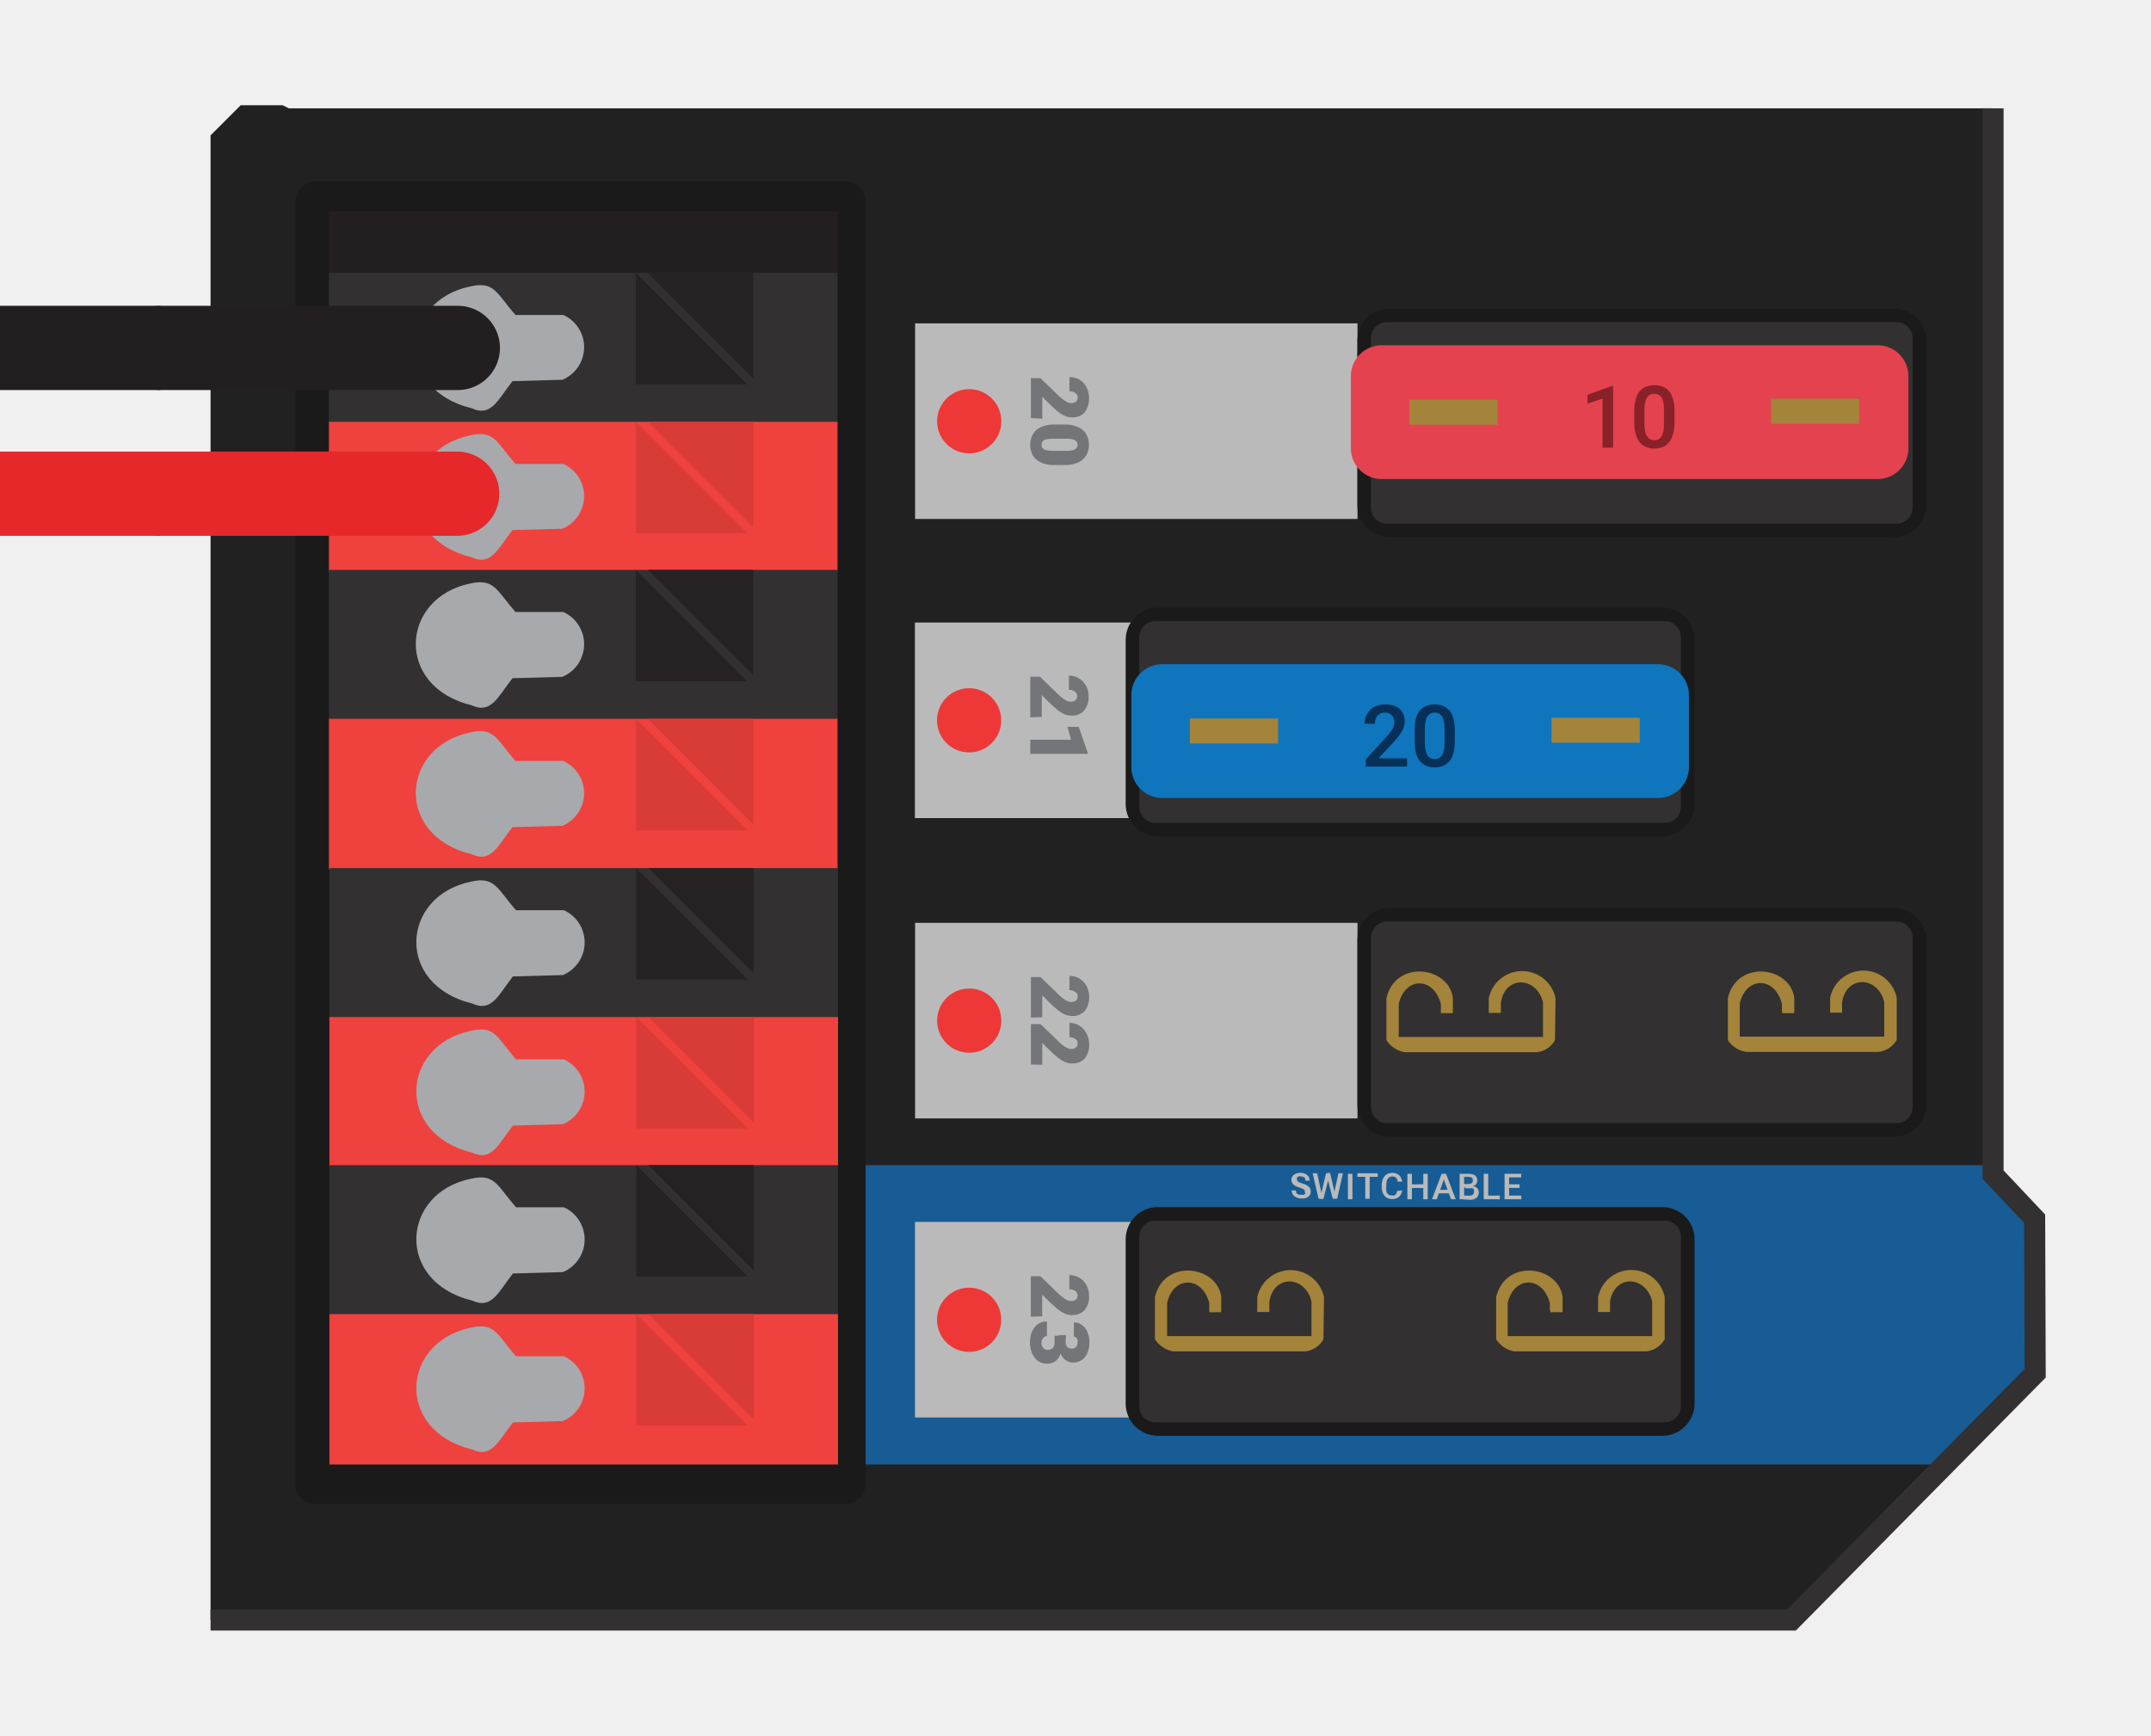
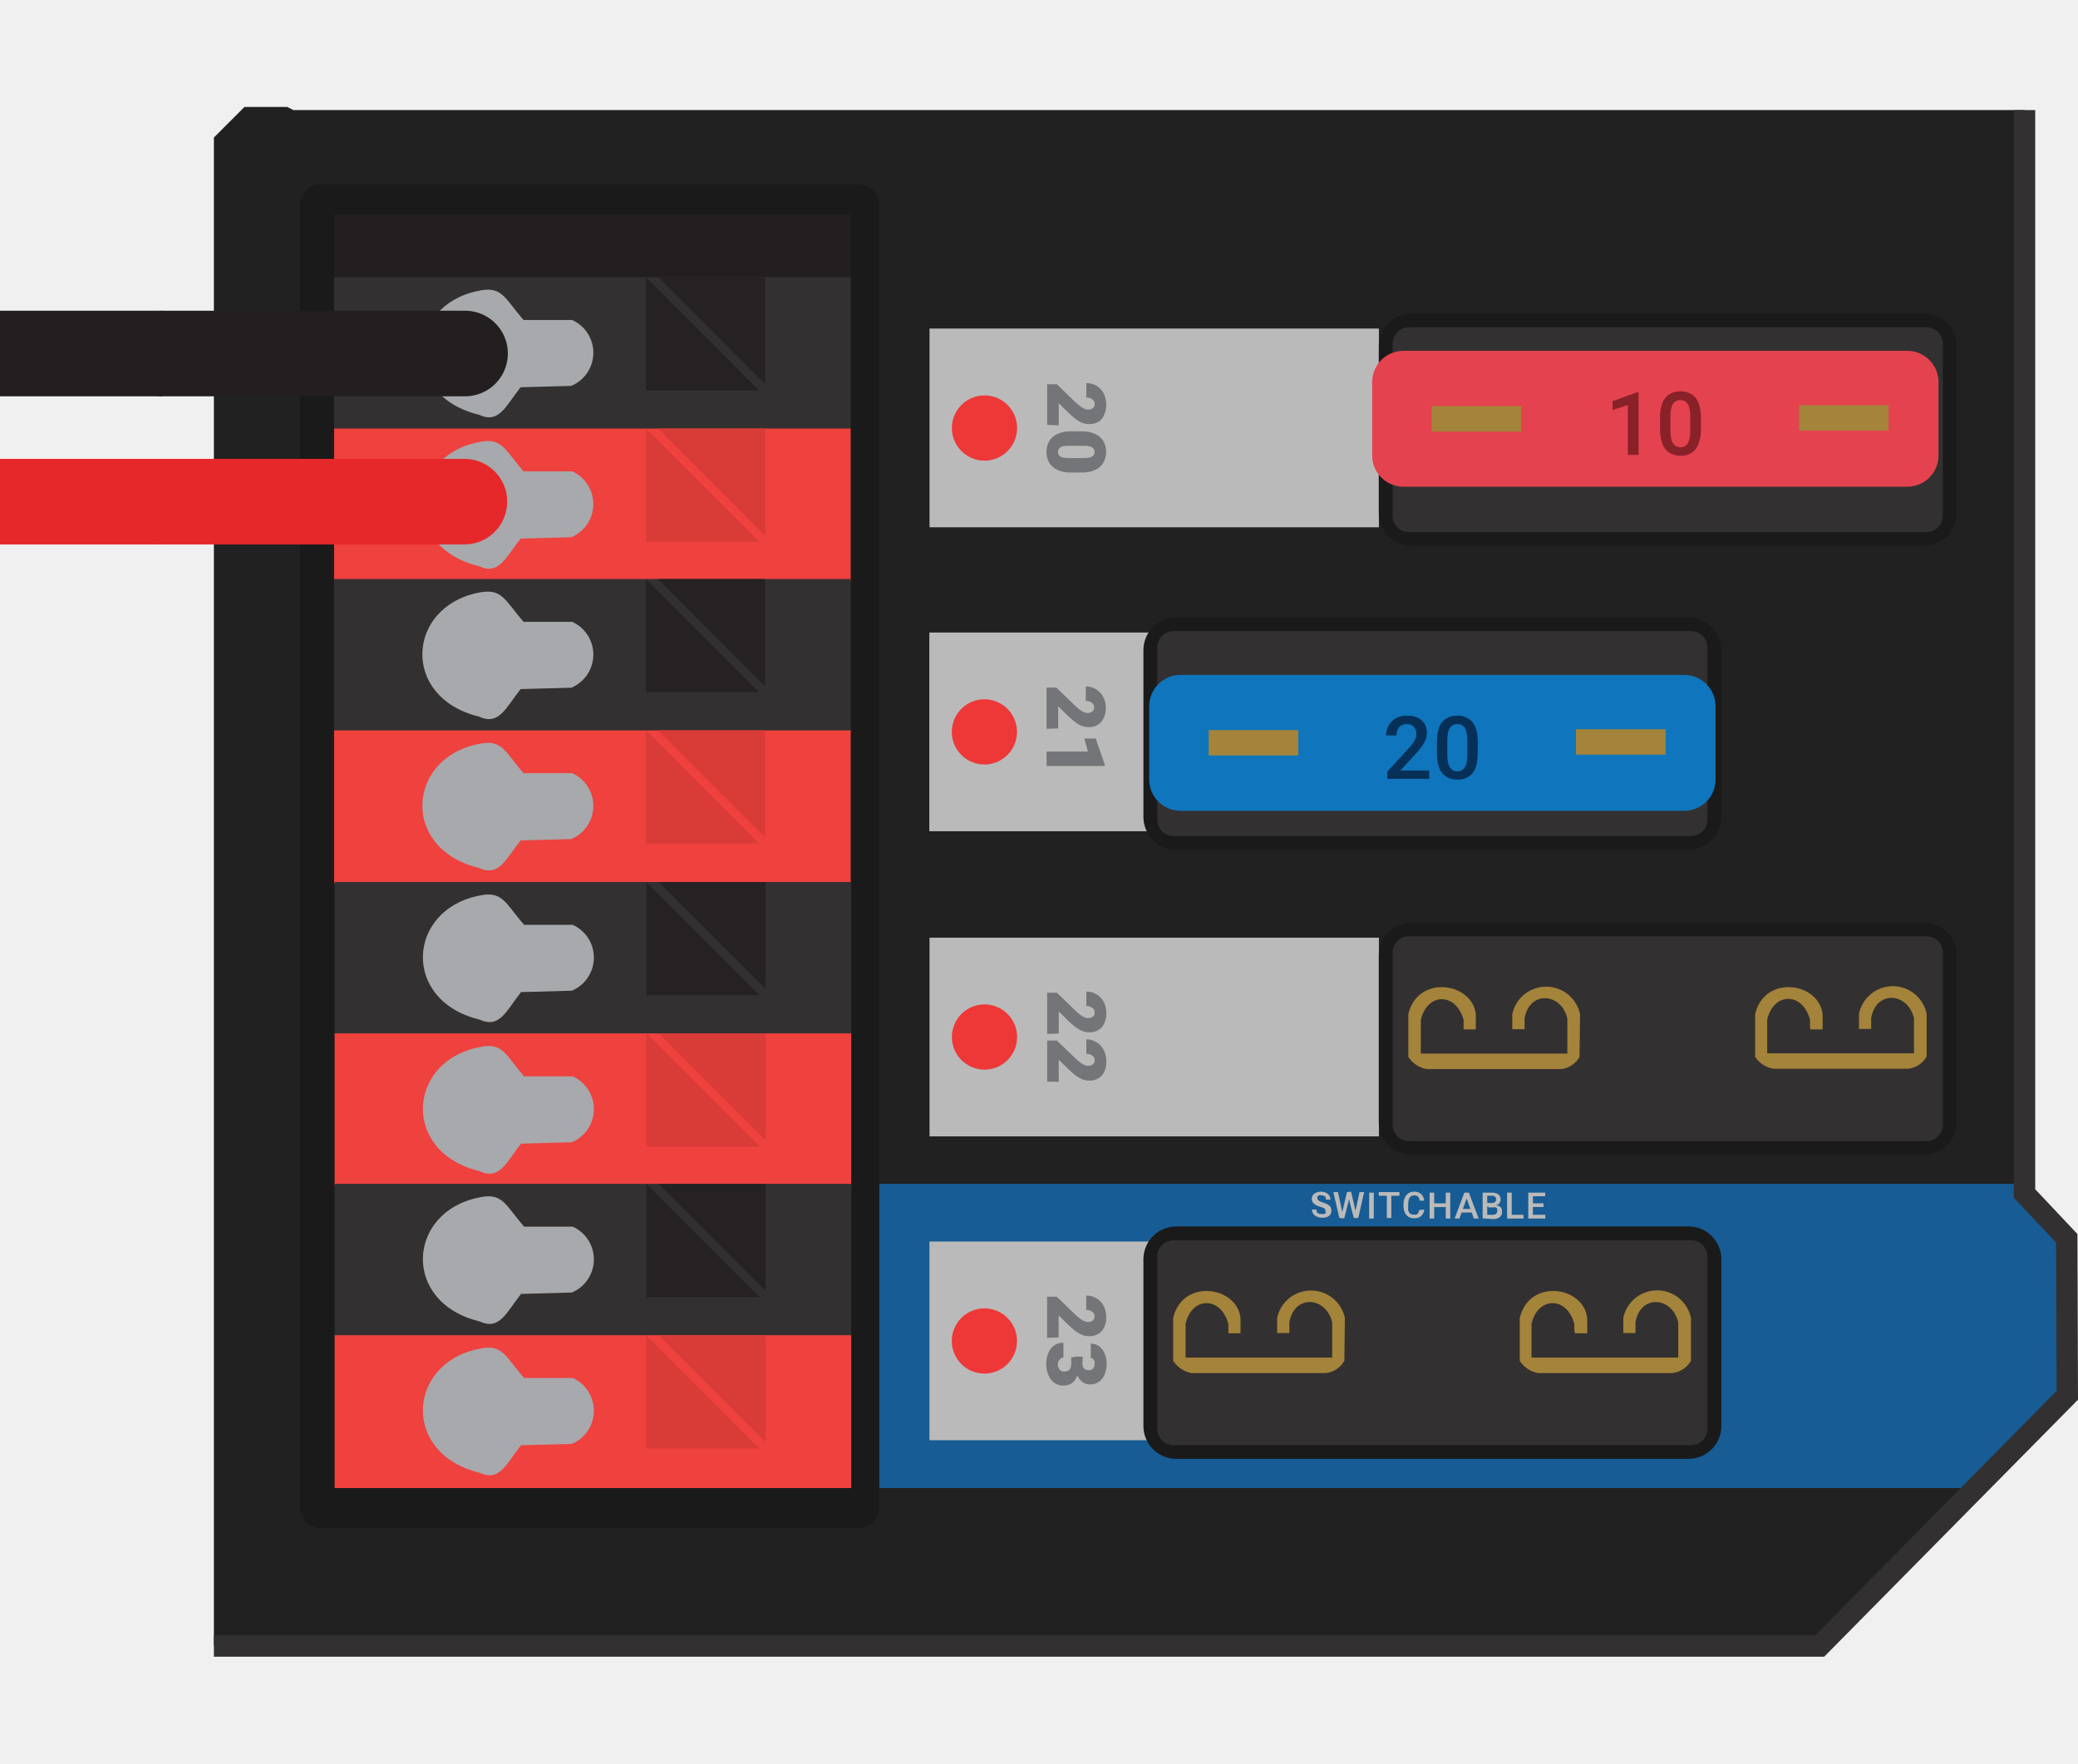
- <svg xmlns="http://www.w3.org/2000/svg" id="Layer_1" data-name="Layer 1" viewBox="0 0 204.311 164.9" version="1.1" width="204.311" height="164.9">
+ <svg xmlns="http://www.w3.org/2000/svg" id="Layer_1" data-name="Layer 1" viewBox="0 0 194.311 164.9" version="1.1" width="194.311" height="164.9">
  <defs id="defs7">
    <style id="style2">.cls-1,.cls-100,.cls-101,.cls-102,.cls-103,.cls-104,.cls-105,.cls-106,.cls-107,.cls-108,.cls-109,.cls-110,.cls-113,.cls-114,.cls-115,.cls-116,.cls-117,.cls-119,.cls-12,.cls-125,.cls-126,.cls-127,.cls-13,.cls-130,.cls-139,.cls-14,.cls-143,.cls-145,.cls-146,.cls-147,.cls-149,.cls-15,.cls-157,.cls-158,.cls-159,.cls-161,.cls-168,.cls-173,.cls-174,.cls-175,.cls-177,.cls-178,.cls-179,.cls-182,.cls-183,.cls-186,.cls-187,.cls-188,.cls-189,.cls-190,.cls-191,.cls-192,.cls-193,.cls-196,.cls-197,.cls-201,.cls-206,.cls-207,.cls-208,.cls-210,.cls-214,.cls-218,.cls-24,.cls-25,.cls-27,.cls-3,.cls-37,.cls-4,.cls-42,.cls-46,.cls-50,.cls-56,.cls-57,.cls-6,.cls-70,.cls-71,.cls-72,.cls-78,.cls-83,.cls-84,.cls-85,.cls-86,.cls-87,.cls-88,.cls-89,.cls-90,.cls-92,.cls-93,.cls-94,.cls-95,.cls-96,.cls-97,.cls-98,.cls-99{fill:none;}.cls-2,.cls-212{fill:#fff;}.cls-174,.cls-183,.cls-186,.cls-189,.cls-197,.cls-3,.cls-57,.cls-86,.cls-87{stroke:#231f20;}.cls-100,.cls-101,.cls-102,.cls-103,.cls-104,.cls-105,.cls-106,.cls-107,.cls-108,.cls-109,.cls-110,.cls-111,.cls-12,.cls-139,.cls-14,.cls-146,.cls-15,.cls-159,.cls-161,.cls-174,.cls-175,.cls-177,.cls-178,.cls-179,.cls-182,.cls-183,.cls-188,.cls-189,.cls-197,.cls-214,.cls-3,.cls-4,.cls-5,.cls-50,.cls-56,.cls-57,.cls-6,.cls-85,.cls-86,.cls-87,.cls-88,.cls-95,.cls-96,.cls-97,.cls-98,.cls-99{stroke-linecap:round;}.cls-100,.cls-101,.cls-102,.cls-103,.cls-104,.cls-105,.cls-106,.cls-107,.cls-108,.cls-109,.cls-110,.cls-12,.cls-139,.cls-14,.cls-146,.cls-15,.cls-157,.cls-158,.cls-159,.cls-161,.cls-174,.cls-175,.cls-177,.cls-178,.cls-179,.cls-182,.cls-183,.cls-186,.cls-187,.cls-188,.cls-189,.cls-190,.cls-197,.cls-214,.cls-3,.cls-4,.cls-5,.cls-50,.cls-56,.cls-57,.cls-6,.cls-83,.cls-84,.cls-85,.cls-86,.cls-87,.cls-88,.cls-95,.cls-96,.cls-97,.cls-98,.cls-99{stroke-linejoin:round;}.cls-111,.cls-3,.cls-4,.cls-5,.cls-96,.cls-97{stroke-width:3px;}.cls-100,.cls-102,.cls-104,.cls-106,.cls-108,.cls-187,.cls-188,.cls-190,.cls-4,.cls-56,.cls-88,.cls-98{stroke:#e6282b;}.cls-5{fill:#d7de27;stroke:#d7de27;}.cls-111,.cls-126,.cls-13,.cls-145,.cls-146,.cls-147,.cls-182,.cls-50,.cls-6,.cls-7,.cls-71{stroke:#414142;}.cls-6{stroke-width:9px;}.cls-142,.cls-19,.cls-43,.cls-47,.cls-7{fill:#bababa;}.cls-111,.cls-113,.cls-114,.cls-115,.cls-116,.cls-117,.cls-119,.cls-125,.cls-126,.cls-127,.cls-128,.cls-129,.cls-13,.cls-130,.cls-131,.cls-136,.cls-137,.cls-141,.cls-142,.cls-143,.cls-144,.cls-145,.cls-147,.cls-148,.cls-149,.cls-16,.cls-168,.cls-173,.cls-191,.cls-192,.cls-193,.cls-196,.cls-201,.cls-206,.cls-207,.cls-208,.cls-210,.cls-218,.cls-22,.cls-24,.cls-25,.cls-27,.cls-37,.cls-39,.cls-40,.cls-41,.cls-42,.cls-43,.cls-44,.cls-45,.cls-46,.cls-47,.cls-49,.cls-7,.cls-70,.cls-71,.cls-72,.cls-78,.cls-89,.cls-90,.cls-92,.cls-93,.cls-94{stroke-miterlimit:10;}.cls-8{fill:#1c1c1c;}.cls-9{fill:#141414;}.cls-10{fill:#0d0d0d;}.cls-11,.cls-40{fill:#231f20;}.cls-12,.cls-137,.cls-139{stroke:#010101;}.cls-12{stroke-width:0.51px;}.cls-13,.cls-50,.cls-71{stroke-width:4px;}.cls-13,.cls-50{opacity:0.9;}.cls-14,.cls-84{stroke:#37b04a;}.cls-106,.cls-107,.cls-125,.cls-136,.cls-14,.cls-148,.cls-15,.cls-197,.cls-83,.cls-84{stroke-width:2px;}.cls-15,.cls-83{stroke:#d5dc28;}.cls-136,.cls-16,.cls-18{fill:#1a1a1a;}.cls-136,.cls-148,.cls-16,.cls-27{stroke:#383739;}.cls-16{stroke-width:1.63px;}.cls-137,.cls-17{fill:#212121;}.cls-20{fill:#0d91ce;}.cls-21,.cls-41{fill:#2c292a;}.cls-129,.cls-22{fill:#e9e8e9;}.cls-129,.cls-130,.cls-22,.cls-24{stroke:#424242;}.cls-22,.cls-24{stroke-width:0.41px;}.cls-23{fill:#a7a9ac;}.cls-25{stroke:#929497;}.cls-25,.cls-27,.cls-49{stroke-width:0.61px;}.cls-26{fill:#999;}.cls-28{fill:#ef413e;}.cls-29,.cls-45{fill:#d93b37;}.cls-30{fill:#323031;}.cls-31{fill:#aeb636;}.cls-32{fill:#d5dc28;}.cls-33{fill:#37b04a;}.cls-34{fill:#2b9446;}.cls-35{fill:#080808;}.cls-128,.cls-36{fill:#e8e8e8;}.cls-127,.cls-128,.cls-37{stroke:#e8e8e8;}.cls-37{stroke-width:0.81px;}.cls-38{fill:#808184;}.cls-132,.cls-39,.cls-67{fill:#6e6f71;}.cls-207,.cls-39,.cls-72{stroke:#fff;}.cls-39,.cls-40,.cls-41,.cls-42,.cls-43,.cls-44,.cls-45,.cls-46,.cls-47{stroke-width:0.08px;}.cls-40,.cls-41,.cls-42,.cls-43{stroke:#6e6f71;}.cls-44{fill:#b42e2c;}.cls-44,.cls-45,.cls-46,.cls-47{stroke:#dd5f70;}.cls-48{fill:#747578;}.cls-141,.cls-49{fill:#60b356;stroke:#cfd0d3;}.cls-51{fill:#383739;}.cls-111,.cls-52{fill:#414142;}.cls-53{fill:#be2c3a;}.cls-54{fill:#846c30;}.cls-55{fill:#a2a63c;}.cls-110,.cls-56,.cls-57{stroke-width:20px;}.cls-58{fill:#323130;}.cls-59{fill:#819355;}.cls-60{fill:#bc2031;}.cls-213,.cls-61{fill:#211e1e;}.cls-62{fill:#5b5a5d;}.cls-63{fill:#f2f2f2;}.cls-64{fill:#079247;}.cls-65{fill:#4e4e50;}.cls-66{fill:#595a5c;}.cls-68{fill:#636467;}.cls-69{fill:#6a5f27;}.cls-173,.cls-70{stroke:#5b5a5d;}.cls-129,.cls-130,.cls-145,.cls-72{stroke-width:0.5px;}.cls-73{fill:#99999a;}.cls-74{fill:#171717;}.cls-75{fill:#c6c7c9;}.cls-76{fill:#f1e902;}.cls-77{fill:#7cc244;}.cls-113,.cls-114,.cls-115,.cls-116,.cls-117,.cls-119,.cls-159,.cls-191,.cls-193,.cls-196,.cls-206,.cls-210,.cls-78,.cls-89,.cls-90,.cls-92,.cls-93,.cls-94{stroke:#211e1e;}.cls-78{stroke-width:2.02px;}.cls-79{fill:#272660;}.cls-80{fill:#a4a7a9;}.cls-81{fill:#7bc044;}.cls-82{fill:#314b6c;}.cls-157,.cls-158,.cls-85{stroke:#babcbe;}.cls-104,.cls-105,.cls-175,.cls-177,.cls-178,.cls-85,.cls-86{stroke-width:5px;}.cls-87,.cls-88,.cls-95{stroke-width:15px;}.cls-89{stroke-width:0.18px;}.cls-90{stroke-width:0.22px;}.cls-91{fill:#a5a5a9;}.cls-92{stroke-width:0.17px;}.cls-93{stroke-width:0.13px;}.cls-94{stroke-width:0.1px;}.cls-101,.cls-103,.cls-105,.cls-107,.cls-109,.cls-110,.cls-95,.cls-96,.cls-99{stroke:#211e1f;}.cls-97{stroke:#b9bbbd;}.cls-183,.cls-186,.cls-187,.cls-98,.cls-99{stroke-width:12px;}.cls-100,.cls-101,.cls-189{stroke-width:8px;}.cls-102,.cls-103,.cls-174{stroke-width:6px;}.cls-108,.cls-109{stroke-width:7px;}.cls-112{fill:#e5e5e5;}.cls-113{stroke-width:0.18px;}.cls-114{stroke-width:0.16px;}.cls-115{stroke-width:0.09px;}.cls-116{stroke-width:0.28px;}.cls-117{stroke-width:0.17px;}.cls-118{fill:#2b2929;}.cls-119{stroke-width:0.21px;}.cls-120,.cls-144{fill:#175c94;}.cls-121{fill:#a4833a;}.cls-122{fill:#ed3837;}.cls-123{fill:#f89b53;}.cls-124{fill:#262223;}.cls-125,.cls-131{stroke:#323031;}.cls-126,.cls-168,.cls-173,.cls-196,.cls-218{stroke-width:0.25px;}.cls-131{fill:#3c3b3c;stroke-width:1.03px;}.cls-132{opacity:0.32;}.cls-133{fill:#d79528;}.cls-134{fill:#835d25;}.cls-135{fill:#ed2a2b;}.cls-138,.cls-148{fill:#121212;}.cls-139{stroke-width:0.8px;}.cls-140{fill:#dbd560;}.cls-141{stroke-width:0.75px;}.cls-142,.cls-143,.cls-144{stroke:#909295;}.cls-147{stroke-width:0.63px;}.cls-149{stroke:#808083;}.cls-150{fill:#191919;}.cls-151{fill:#333;}.cls-152{fill:#f15b2d;}.cls-153{fill:#aea2a0;}.cls-154{fill:#b4ada7;}.cls-155{fill:#948b8a;}.cls-156{fill:#7b8188;}.cls-157{stroke-width:1.83px;}.cls-158{stroke-width:1.81px;}.cls-159{stroke-width:1.33px;}.cls-160{fill:#434342;}.cls-161{stroke:#2d2f6c;stroke-width:21px;}.cls-162{fill:#cfd2d3;}.cls-163{fill:#363435;}.cls-164{fill:#505052;}.cls-165{fill:#955f25;}.cls-166{clip-path:url(#clip-path);}.cls-167{fill:#f59222;}.cls-168{stroke:#ab6b29;}.cls-169{fill:#9a9ba0;}.cls-170{fill:#bc984b;}.cls-171{fill:#857133;}.cls-172{fill:#808083;}.cls-175{stroke:#e8282b;}.cls-176{fill:#909294;}.cls-177{stroke:#754e2a;}.cls-178{stroke:#2c3a8c;}.cls-179,.cls-192{stroke:#434342;}.cls-179{stroke-width:25px;}.cls-180{fill:#e4424f;}.cls-181{fill:#892129;}.cls-182{stroke-width:3.94px;opacity:0.8;}.cls-184{fill:#c64e5f;}.cls-185{fill:#8e464f;}.cls-188,.cls-190{stroke-width:11px;}.cls-191{stroke-width:0.39px;}.cls-192{stroke-width:0.56px;}.cls-193{stroke-width:0.37px;}.cls-194{fill:#271e21;}.cls-195{fill:#616262;}.cls-198{fill:#ddd6d3;}.cls-199{fill:#dfd6c8;}.cls-200{fill:#c1baae;}.cls-201{stroke:#c1baae;stroke-width:0.34px;}.cls-202{fill:#b2a696;}.cls-203{fill:#7b776c;}.cls-204{fill:#e8e2d0;}.cls-205{fill:#404042;}.cls-206{stroke-width:0.27px;}.cls-207,.cls-210{stroke-width:0.38px;}.cls-208{stroke:#7f8081;stroke-width:0.07px;}.cls-209{fill:#018fb9;}.cls-211{fill:#010101;}.cls-211,.cls-212,.cls-213{fill-rule:evenodd;}.cls-214{stroke:#2b2929;stroke-width:10px;}.cls-215{fill:#929497;}.cls-216{fill:#d0d2d3;}.cls-217{fill:#dbdddd;}.cls-218{stroke:#343637;}.cls-219{fill:#b59248;}.cls-220{fill:#927738;}.cls-221{fill:#d2ad2a;}.cls-222{fill:#7e6b2b;}</style>
  </defs>
  <path class="cls-17" d="m 189.31,110.69 3.95,5.09 0.05,14.68 -23.15,23.44 H 20 V 12.86 L 22.86,10 h 4 l 0.57,0.29 h 161.88 z" id="path3757" />
-   <polygon class="cls-120" points="1782.4,915.85 1782.45,930.53 1773.88,939.2 1671.35,939.2 1671.35,910.76 1778.45,910.76 " id="polygon3759" transform="translate(-1589.14,-800.07)" />
+   <polygon class="cls-120" points="1782.45,930.53 1773.88,939.2 1671.35,939.2 1671.35,910.76 1778.45,910.76 1782.4,915.85 " id="polygon3759" transform="translate(-1589.14,-800.07)" />
  <rect class="cls-19" x="86.92" y="30.72" width="42.02" height="18.58" id="rect3761" />
  <rect class="cls-18" x="128.93" y="29.31" width="54.04" height="21.73" rx="3.07" id="rect3763" />
  <rect class="cls-18" x="28.06" y="17.23" width="54.15" height="125.64" rx="1.9" id="rect3765" />
  <rect class="cls-11" x="31.24" y="20.07" width="48.31" height="6" id="rect4359" />
  <rect class="cls-30" x="31.24" y="25.92" width="48.31" height="14.29" id="rect4361" />
  <path class="cls-23" d="m 44.67,27.21 c -6.63,1.36 -7.21,9.8 0.12,11.57 1.88,0.88 2.5,-0.82 3.89,-2.57 l 4.74,-0.13 a 3.36,3.36 0 0 0 0.09,-6.16 h -4.55 c -1.8,-2.06 -2,-3.24 -4.29,-2.71 z" id="path4363" />
-   <polygon class="cls-124" points="1660.11,836.57 1649.54,825.99 1649.54,836.57 " id="polygon4365" transform="translate(-1589.14,-800.07)" />
-   <polygon class="cls-124" points="1660.68,825.99 1660.68,836 1650.68,825.99 " id="polygon4367" transform="translate(-1589.14,-800.07)" />
+   <polygon class="cls-124" points="1649.54,825.99 1649.54,836.57 1660.11,836.57 " id="polygon4365" transform="translate(-1589.14,-800.07)" />
+   <polygon class="cls-124" points="1660.68,836 1650.68,825.99 1660.68,825.99 " id="polygon4367" transform="translate(-1589.14,-800.07)" />
  <rect class="cls-28" x="31.24" y="40.07" width="48.31" height="14.29" id="rect4369" />
  <path class="cls-23" d="m 44.67,41.36 c -6.63,1.36 -7.21,9.8 0.12,11.58 1.88,0.87 2.5,-0.83 3.89,-2.58 l 4.74,-0.13 a 3.36,3.36 0 0 0 0.09,-6.16 h -4.55 c -1.8,-2.06 -2,-3.24 -4.29,-2.71 z" id="path4371" />
-   <polygon class="cls-29" points="1660.11,850.72 1649.54,840.14 1649.54,850.72 " id="polygon4373" transform="translate(-1589.14,-800.07)" />
-   <polygon class="cls-29" points="1660.68,840.14 1660.68,850.15 1650.68,840.14 " id="polygon4375" transform="translate(-1589.14,-800.07)" />
+   <polygon class="cls-29" points="1649.54,840.14 1649.54,850.72 1660.11,850.72 " id="polygon4373" transform="translate(-1589.14,-800.07)" />
+   <polygon class="cls-29" points="1660.68,850.15 1650.68,840.14 1660.68,840.14 " id="polygon4375" transform="translate(-1589.14,-800.07)" />
  <rect class="cls-30" x="31.24" y="54.14" width="48.31" height="14.29" id="rect4377" />
  <path class="cls-23" d="m 44.67,55.43 c -6.63,1.36 -7.21,9.79 0.12,11.57 1.88,0.87 2.5,-0.82 3.89,-2.57 l 4.74,-0.13 a 3.36,3.36 0 0 0 0.09,-6.16 h -4.55 c -1.8,-2.06 -2,-3.21 -4.29,-2.71 z" id="path4379" />
-   <polygon class="cls-124" points="1660.11,864.79 1649.54,854.21 1649.54,864.79 " id="polygon4381" transform="translate(-1589.14,-800.07)" />
-   <polygon class="cls-124" points="1660.68,854.21 1660.68,864.22 1650.68,854.21 " id="polygon4383" transform="translate(-1589.14,-800.07)" />
+   <polygon class="cls-124" points="1649.54,854.21 1649.54,864.79 1660.11,864.79 " id="polygon4381" transform="translate(-1589.14,-800.07)" />
+   <polygon class="cls-124" points="1660.68,864.22 1650.68,854.21 1660.68,854.21 " id="polygon4383" transform="translate(-1589.14,-800.07)" />
  <rect class="cls-28" x="31.24" y="68.29" width="48.31" height="14.29" id="rect4385" />
  <path class="cls-23" d="m 44.67,69.58 c -6.63,1.36 -7.21,9.8 0.12,11.57 1.88,0.87 2.5,-0.82 3.89,-2.57 l 4.74,-0.13 a 3.36,3.36 0 0 0 0.09,-6.16 h -4.55 c -1.8,-2.06 -2,-3.24 -4.29,-2.71 z" id="path4387" />
-   <polygon class="cls-29" points="1660.11,878.94 1649.54,868.36 1649.54,878.94 " id="polygon4389" transform="translate(-1589.14,-800.07)" />
-   <polygon class="cls-29" points="1660.68,868.36 1660.68,878.37 1650.68,868.36 " id="polygon4391" transform="translate(-1589.14,-800.07)" />
+   <polygon class="cls-29" points="1649.54,868.36 1649.54,878.94 1660.11,878.94 " id="polygon4389" transform="translate(-1589.14,-800.07)" />
+   <polygon class="cls-29" points="1660.68,878.37 1650.68,868.36 1660.68,868.36 " id="polygon4391" transform="translate(-1589.14,-800.07)" />
  <rect class="cls-30" x="31.29" y="82.47" width="48.31" height="14.29" id="rect4393" />
  <path class="cls-23" d="m 44.72,83.76 c -6.63,1.36 -7.21,9.79 0.12,11.57 1.88,0.87 2.5,-0.82 3.88,-2.57 l 4.75,-0.13 a 3.36,3.36 0 0 0 0.09,-6.16 h -4.55 c -1.8,-2.06 -2,-3.24 -4.29,-2.71 z" id="path4395" />
-   <polygon class="cls-124" points="1660.16,893.12 1649.58,882.54 1649.58,893.12 " id="polygon4397" transform="translate(-1589.14,-800.07)" />
-   <polygon class="cls-124" points="1660.73,882.54 1660.73,892.54 1650.73,882.54 " id="polygon4399" transform="translate(-1589.14,-800.07)" />
+   <polygon class="cls-124" points="1649.58,882.54 1649.58,893.12 1660.16,893.12 " id="polygon4397" transform="translate(-1589.14,-800.07)" />
+   <polygon class="cls-124" points="1660.73,892.54 1650.73,882.54 1660.73,882.54 " id="polygon4399" transform="translate(-1589.14,-800.07)" />
  <rect class="cls-28" x="31.29" y="96.62" width="48.31" height="14.29" id="rect4401" />
  <path class="cls-23" d="m 44.72,97.93 c -6.63,1.36 -7.21,9.8 0.12,11.57 1.88,0.88 2.5,-0.82 3.88,-2.57 l 4.75,-0.13 a 3.36,3.36 0 0 0 0.09,-6.16 h -4.55 c -1.8,-2.08 -2,-3.26 -4.29,-2.71 z" id="path4403" />
-   <polygon class="cls-29" points="1660.16,907.27 1649.58,896.69 1649.58,907.27 " id="polygon4405" transform="translate(-1589.14,-800.07)" />
-   <polygon class="cls-29" points="1660.73,896.69 1660.73,906.7 1650.73,896.69 " id="polygon4407" transform="translate(-1589.14,-800.07)" />
+   <polygon class="cls-29" points="1649.58,896.69 1649.58,907.27 1660.16,907.27 " id="polygon4405" transform="translate(-1589.14,-800.07)" />
+   <polygon class="cls-29" points="1660.73,906.7 1650.73,896.69 1660.73,896.69 " id="polygon4407" transform="translate(-1589.14,-800.07)" />
  <rect class="cls-30" x="31.29" y="110.69" width="48.31" height="14.29" id="rect4409" />
  <path class="cls-23" d="m 44.72,111.98 c -6.63,1.36 -7.21,9.79 0.12,11.57 1.88,0.87 2.5,-0.82 3.88,-2.57 l 4.75,-0.13 a 3.36,3.36 0 0 0 0.09,-6.16 h -4.55 c -1.8,-2.07 -2,-3.24 -4.29,-2.71 z" id="path4411" />
-   <polygon class="cls-124" points="1660.16,921.34 1649.58,910.76 1649.58,921.34 " id="polygon4413" transform="translate(-1589.14,-800.07)" />
-   <polygon class="cls-124" points="1660.73,910.76 1660.73,920.76 1650.73,910.76 " id="polygon4415" transform="translate(-1589.14,-800.07)" />
+   <polygon class="cls-124" points="1649.58,910.76 1649.58,921.34 1660.16,921.34 " id="polygon4413" transform="translate(-1589.14,-800.07)" />
+   <polygon class="cls-124" points="1660.73,920.76 1650.73,910.76 1660.73,910.76 " id="polygon4415" transform="translate(-1589.14,-800.07)" />
  <rect class="cls-28" x="31.29" y="124.84" width="48.31" height="14.29" id="rect4417" />
  <path class="cls-23" d="m 44.72,126.13 c -6.63,1.36 -7.21,9.79 0.12,11.57 1.88,0.87 2.5,-0.82 3.88,-2.57 L 53.47,135 a 3.36,3.36 0 0 0 0.09,-6.16 h -4.55 c -1.8,-2.06 -2,-3.24 -4.29,-2.71 z" id="path4419" />
-   <polygon class="cls-29" points="1660.16,935.49 1649.58,924.91 1649.58,935.49 " id="polygon4421" transform="translate(-1589.14,-800.07)" />
-   <polygon class="cls-29" points="1660.73,924.91 1660.73,934.91 1650.73,924.91 " id="polygon4423" transform="translate(-1589.14,-800.07)" />
+   <polygon class="cls-29" points="1649.58,924.91 1649.58,935.49 1660.16,935.49 " id="polygon4421" transform="translate(-1589.14,-800.07)" />
+   <polygon class="cls-29" points="1660.73,934.91 1650.73,924.91 1660.73,924.91 " id="polygon4423" transform="translate(-1589.14,-800.07)" />
  <path id="polyline4461" class="cls-125" style="fill:none;stroke:#323031;stroke-width:2px;stroke-miterlimit:10" d="m 20,153.9 h 150.16 l 23.15,-23.44 -0.05,-14.68 -3.95,-4.19 V 10.29" />
  <circle class="cls-122" cx="92.06" cy="40.02" r="3.05" id="circle4465" />
  <path class="cls-48" d="m 97.92,39.72 v -3.79 h 0.91 l 1.81,1.75 a 5.13,5.13 0 0 0 0.44,0.35 1.89,1.89 0 0 0 0.35,0.2 0.83,0.83 0 0 0 0.29,0.06 0.71,0.71 0 0 0 0.48,-0.13 0.51,0.51 0 0 0 0.16,-0.41 0.48,0.48 0 0 0 -0.1,-0.31 0.84,0.84 0 0 0 -0.28,-0.2 1,1 0 0 0 -0.4,-0.07 v -1.35 a 1.91,1.91 0 0 1 0.94,0.24 1.81,1.81 0 0 1 0.67,0.7 2.36,2.36 0 0 1 -0.16,2.42 1.54,1.54 0 0 1 -1.19,0.47 1.7,1.7 0 0 1 -0.74,-0.16 2.89,2.89 0 0 1 -0.69,-0.45 q -0.36,-0.3 -0.78,-0.72 L 99,37.7 v 2.07 z" id="path4467" />
  <path class="cls-48" d="m 100.13,44.18 a 2.83,2.83 0 0 1 -1.27,-0.25 1.73,1.73 0 0 1 -0.76,-0.67 2.13,2.13 0 0 1 0,-2 1.69,1.69 0 0 1 0.76,-0.68 2.83,2.83 0 0 1 1.28,-0.25 h 1 a 2.81,2.81 0 0 1 1.28,0.25 1.62,1.62 0 0 1 0.76,0.67 2,2 0 0 1 0.25,1 1.93,1.93 0 0 1 -0.25,1 1.64,1.64 0 0 1 -0.76,0.68 2.81,2.81 0 0 1 -1.28,0.25 z m 1.2,-1.35 a 2.37,2.37 0 0 0 0.61,-0.07 0.65,0.65 0 0 0 0.32,-0.2 0.54,0.54 0 0 0 0.09,-0.31 0.51,0.51 0 0 0 -0.09,-0.3 0.59,0.59 0 0 0 -0.32,-0.2 2,2 0 0 0 -0.61,-0.07 h -1.37 a 2.1,2.1 0 0 0 -0.63,0.07 0.62,0.62 0 0 0 -0.31,0.2 0.54,0.54 0 0 0 -0.09,0.31 0.49,0.49 0 0 0 0.09,0.3 0.56,0.56 0 0 0 0.31,0.2 2.49,2.49 0 0 0 0.63,0.07 z" id="path4469" />
  <rect class="cls-30" x="130.22" y="30.6" width="51.45" height="19.16" rx="1.53" id="rect4471" />
  <path class="cls-126" d="m 114.93,67.93 h 1.14 V 66.5 c -0.34,-3 -5.44,-3.71 -6.31,0 v 4 a 2.54,2.54 0 0 0 1.72,1.14 h 12.57 a 2.28,2.28 0 0 0 1.72,-1.14 v -4 a 3.24,3.24 0 0 0 -6.34,0 v 1.43 h 1.14 v -1 c 0.45,-2.63 3.43,-2.43 4,0 v 3.29 h -13.72 v -3.19 c 0.57,-2.56 3.29,-2.63 4,0 v 0.57" id="path4473" />
  <path class="cls-126" d="m 125.35,67.93 h 1.15 V 66.5 c -0.35,-3 -5.44,-3.71 -6.31,0 v 4 a 2.54,2.54 0 0 0 1.71,1.14 h 12.58 a 2.3,2.3 0 0 0 1.72,-1.14 v -4 a 3.23,3.23 0 0 0 -6.33,0 v 1.43 h 1.14 v -1 c 0.45,-2.63 3.43,-2.43 4,0 v 3.29 h -13.72 v -3.19 c 0.57,-2.56 3.3,-2.63 4,0 v 0.57" id="path4475" />
  <path class="cls-121" d="M 136.86,39.3 H 138 v -1.43 c -0.34,-3 -5.44,-3.72 -6.31,0 v 4 a 2.55,2.55 0 0 0 1.72,1.15 h 12.57 a 2.31,2.31 0 0 0 1.72,-1.15 v -4 a 3.23,3.23 0 0 0 -6.33,0 v 1.41 h 1.14 v -1 c 0.45,-2.64 3.43,-2.43 4,0 v 3.29 h -13.65 v -3.15 c 0.58,-2.55 3.3,-2.62 4,0 v 0.57" id="path4477" />
  <path class="cls-121" d="m 169.28,39.3 h 1.14 v -1.43 c -0.34,-3 -5.44,-3.72 -6.3,0 v 4 a 2.56,2.56 0 0 0 1.71,1.15 h 12.58 a 2.28,2.28 0 0 0 1.71,-1.15 v -4 a 3.24,3.24 0 0 0 -6.34,0 v 1.41 h 1.15 v -1 c 0.44,-2.64 3.43,-2.43 4,0 v 3.29 h -13.72 v -3.15 c 0.57,-2.55 3.29,-2.62 4,0 v 0.57" id="path4479" />
  <rect class="cls-19" x="86.9" y="59.14" width="42.02" height="18.58" id="rect4481" />
  <rect class="cls-18" x="106.92" y="57.72" width="54.04" height="21.73" rx="3.07" id="rect4483" />
  <circle class="cls-122" cx="92.05" cy="68.43" r="3.05" id="circle4485" />
  <path class="cls-48" d="m 97.86,68.14 v -3.85 h 0.92 l 1.81,1.75 a 3.91,3.91 0 0 0 0.44,0.36 2.71,2.71 0 0 0 0.35,0.2 0.83,0.83 0 0 0 0.28,0.06 0.73,0.73 0 0 0 0.49,-0.14 0.49,0.49 0 0 0 0.16,-0.4 0.47,0.47 0 0 0 -0.11,-0.31 0.67,0.67 0 0 0 -0.28,-0.21 1,1 0 0 0 -0.39,-0.07 v -1.35 a 1.75,1.75 0 0 1 0.93,0.25 1.8,1.8 0 0 1 0.68,0.69 2,2 0 0 1 0.26,1 2,2 0 0 1 -0.43,1.39 1.47,1.47 0 0 1 -1.18,0.47 1.85,1.85 0 0 1 -0.74,-0.15 3.07,3.07 0 0 1 -0.69,-0.46 9.33,9.33 0 0 1 -0.78,-0.71 l -0.63,-0.63 v 2.08 z" id="path4487" />
  <path class="cls-48" d="m 97.86,71.62 v -1.35 h 3.87 l -0.33,-1.22 h 1.06 l 0.85,2.45 v 0.12 z" id="path4489" />
  <rect class="cls-30" x="108.21" y="59.01" width="51.45" height="19.16" rx="1.53" id="rect4491" />
  <path class="cls-121" d="M 114.86,67.71 H 116 v -1.43 c -0.34,-3 -5.44,-3.71 -6.31,0 v 4 a 2.54,2.54 0 0 0 1.72,1.14 h 12.57 a 2.3,2.3 0 0 0 1.72,-1.14 l 0.05,-4 a 3.24,3.24 0 0 0 -6.34,0 v 1.41 h 1.14 v -1 c 0.45,-2.63 3.43,-2.43 4,0 v 3.29 h -13.69 v -3.14 c 0.58,-2.56 3.3,-2.63 4,0 v 0.57" id="path4493" />
  <path class="cls-121" d="m 147.27,67.71 h 1.14 v -1.43 c -0.34,-3 -5.44,-3.71 -6.3,0 v 4 a 2.54,2.54 0 0 0 1.71,1.14 h 12.58 a 2.27,2.27 0 0 0 1.71,-1.14 v -4 a 3.24,3.24 0 0 0 -6.34,0 v 1.41 h 1.15 v -1 c 0.44,-2.63 3.43,-2.43 4,0 v 3.29 H 143.2 v -3.14 c 0.57,-2.56 3.29,-2.63 4,0 v 0.57" id="path4495" />
  <rect class="cls-19" x="86.92" y="87.67" width="42.02" height="18.58" id="rect4497" />
  <rect class="cls-18" x="128.93" y="86.26" width="54.04" height="21.73" rx="3.07" id="rect4499" />
  <circle class="cls-122" cx="92.06" cy="96.96" r="3.05" id="circle4501" />
  <path class="cls-48" d="m 97.92,96.67 v -3.85 h 0.91 l 1.81,1.75 a 3.91,3.91 0 0 0 0.44,0.36 1.66,1.66 0 0 0 0.36,0.2 0.79,0.79 0 0 0 0.28,0.06 0.75,0.75 0 0 0 0.49,-0.14 0.51,0.51 0 0 0 0.15,-0.4 0.48,0.48 0 0 0 -0.1,-0.31 0.63,0.63 0 0 0 -0.28,-0.2 1,1 0 0 0 -0.4,-0.08 v -1.35 a 1.79,1.79 0 0 1 0.94,0.25 2,2 0 0 1 0.68,0.69 2.15,2.15 0 0 1 0.25,1 2.05,2.05 0 0 1 -0.42,1.4 1.53,1.53 0 0 1 -1.19,0.47 1.77,1.77 0 0 1 -0.73,-0.16 3.36,3.36 0 0 1 -0.7,-0.46 9.33,9.33 0 0 1 -0.78,-0.71 L 99,94.56 v 2.08 z" id="path4503" />
  <path class="cls-48" d="m 97.92,101.13 v -3.84 h 0.91 l 1.81,1.74 a 3.91,3.91 0 0 0 0.44,0.36 1.66,1.66 0 0 0 0.36,0.2 0.79,0.79 0 0 0 0.28,0.06 0.7,0.7 0 0 0 0.49,-0.14 0.51,0.51 0 0 0 0.15,-0.4 0.48,0.48 0 0 0 -0.1,-0.31 0.84,0.84 0 0 0 -0.28,-0.2 1,1 0 0 0 -0.4,-0.07 v -1.36 a 1.83,1.83 0 0 1 1.62,1 2.12,2.12 0 0 1 0.25,1 2,2 0 0 1 -0.42,1.39 1.53,1.53 0 0 1 -1.19,0.47 1.63,1.63 0 0 1 -0.73,-0.16 2.94,2.94 0 0 1 -0.7,-0.45 q -0.36,-0.3 -0.78,-0.72 L 99,99.08 v 2.07 z" id="path4505" />
  <rect class="cls-30" x="130.22" y="87.54" width="51.45" height="19.16" rx="1.53" id="rect4507" />
  <path class="cls-126" d="m 114.93,124.83 h 1.14 v -1.43 c -0.34,-3 -5.44,-3.72 -6.3,0 v 4 a 2.54,2.54 0 0 0 1.71,1.14 h 12.58 a 2.27,2.27 0 0 0 1.71,-1.14 v -4 a 3.24,3.24 0 0 0 -6.34,0 v 1.41 h 1.15 v -1 c 0.44,-2.64 3.43,-2.43 4,0 v 3.29 h -13.72 v -3.17 c 0.57,-2.55 3.29,-2.63 4,0 v 0.57" id="path4509" />
  <path class="cls-126" d="m 125.36,124.83 h 1.14 v -1.43 c -0.34,-3 -5.44,-3.72 -6.31,0 v 4 a 2.56,2.56 0 0 0 1.72,1.14 h 12.57 a 2.28,2.28 0 0 0 1.72,-1.14 l 0.05,-4 a 3.24,3.24 0 0 0 -6.34,0 v 1.41 h 1.14 v -1 c 0.45,-2.64 3.43,-2.43 4,0 v 3.29 h -13.69 v -3.17 c 0.57,-2.55 3.29,-2.63 4,0 v 0.57" id="path4511" />
  <path class="cls-121" d="M 136.86,96.25 H 138 v -1.43 c -0.34,-3 -5.44,-3.72 -6.31,0 v 4 a 2.58,2.58 0 0 0 1.72,1.14 h 12.58 a 2.27,2.27 0 0 0 1.71,-1.14 l 0.05,-4 a 3.24,3.24 0 0 0 -6.34,0 v 1.41 h 1.15 v -1 c 0.44,-2.64 3.43,-2.43 4,0 v 3.28 h -13.7 v -3.14 c 0.57,-2.56 3.29,-2.63 4,0 v 0.57" id="path4513" />
  <path class="cls-121" d="m 169.28,96.25 h 1.15 v -1.43 c -0.35,-3 -5.44,-3.72 -6.31,0 v 4 a 2.54,2.54 0 0 0 1.74,1.11 h 12.58 a 2.3,2.3 0 0 0 1.72,-1.14 v -4 a 3.23,3.23 0 0 0 -6.33,0 v 1.41 h 1.14 v -1 c 0.45,-2.64 3.43,-2.43 4,0 v 3.28 h -13.72 v -3.14 c 0.57,-2.56 3.3,-2.63 4,0 v 0.57" id="path4515" />
  <rect class="cls-19" x="86.91" y="116.08" width="42.02" height="18.58" id="rect4517" />
  <rect class="cls-18" x="106.92" y="114.67" width="54.04" height="21.73" rx="3.07" id="rect4519" />
  <circle class="cls-122" cx="92.05" cy="125.38" r="3.05" id="circle4521" />
  <path class="cls-48" d="m 97.91,125.08 v -3.84 h 0.91 l 1.81,1.75 a 5.13,5.13 0 0 0 0.44,0.35 1.32,1.32 0 0 0 0.36,0.2 0.79,0.79 0 0 0 0.28,0.06 0.71,0.71 0 0 0 0.48,-0.13 0.51,0.51 0 0 0 0.16,-0.4 0.46,0.46 0 0 0 -0.1,-0.31 0.74,0.74 0 0 0 -0.28,-0.21 1,1 0 0 0 -0.4,-0.07 v -1.35 a 1.84,1.84 0 0 1 1.62,0.94 2.12,2.12 0 0 1 0.25,1 2,2 0 0 1 -0.42,1.39 1.53,1.53 0 0 1 -1.19,0.47 1.63,1.63 0 0 1 -0.73,-0.16 2.94,2.94 0 0 1 -0.7,-0.45 c -0.24,-0.2 -0.5,-0.44 -0.78,-0.71 l -0.63,-0.63 v 2.07 z" id="path4523" />
  <path class="cls-48" d="m 100.86,126.87 v 0.85 a 2.83,2.83 0 0 1 -0.09,0.74 1.47,1.47 0 0 1 -0.26,0.58 1.15,1.15 0 0 1 -0.44,0.38 1.38,1.38 0 0 1 -0.62,0.13 1.44,1.44 0 0 1 -0.88,-0.27 1.74,1.74 0 0 1 -0.55,-0.74 2.9,2.9 0 0 1 -0.19,-1.06 2.71,2.71 0 0 1 0.09,-0.68 2.26,2.26 0 0 1 0.29,-0.63 1.33,1.33 0 0 1 0.49,-0.45 1.45,1.45 0 0 1 0.74,-0.18 v 1.39 a 0.41,0.41 0 0 0 -0.26,0.09 0.62,0.62 0 0 0 -0.19,0.23 0.64,0.64 0 0 0 -0.07,0.31 0.72,0.72 0 0 0 0.17,0.5 0.54,0.54 0 0 0 0.39,0.18 0.8,0.8 0 0 0 0.41,-0.09 0.45,0.45 0 0 0 0.21,-0.24 0.94,0.94 0 0 0 0.07,-0.39 v -0.62 z m 0.35,0.62 a 0.77,0.77 0 0 0 0.08,0.36 0.45,0.45 0 0 0 0.21,0.2 0.71,0.71 0 0 0 0.34,0.07 0.5,0.5 0 0 0 0.24,-0.06 0.52,0.52 0 0 0 0.2,-0.19 0.69,0.69 0 0 0 0.07,-0.34 0.78,0.78 0 0 0 0,-0.26 0.64,0.64 0 0 0 -0.14,-0.21 0.29,0.29 0 0 0 -0.21,-0.09 v -1.34 a 1.22,1.22 0 0 1 0.8,0.26 1.57,1.57 0 0 1 0.5,0.68 2.32,2.32 0 0 1 0.18,0.92 2.74,2.74 0 0 1 -0.18,1 1.51,1.51 0 0 1 -0.53,0.7 1.41,1.41 0 0 1 -0.86,0.25 1.13,1.13 0 0 1 -0.54,-0.13 1.37,1.37 0 0 1 -0.43,-0.37 1.75,1.75 0 0 1 -0.29,-0.56 2.17,2.17 0 0 1 -0.1,-0.69 v -0.85 h 0.7 z" id="path4525" />
  <rect class="cls-30" x="108.21" y="115.96" width="51.45" height="19.16" rx="1.53" id="rect4527" />
  <path class="cls-121" d="M 114.86,124.66 H 116 v -1.43 c -0.34,-3 -5.44,-3.72 -6.3,0 v 4 a 2.6,2.6 0 0 0 1.72,1.15 H 124 a 2.28,2.28 0 0 0 1.71,-1.15 l 0.05,-4 a 3.24,3.24 0 0 0 -6.34,0 v 1.41 h 1.15 v -1 c 0.44,-2.64 3.43,-2.43 4,0 v 3.29 h -13.71 v -3.15 c 0.57,-2.55 3.29,-2.62 4,0 v 0.57" id="path4529" />
  <path class="cls-121" d="m 147.27,124.66 h 1.15 v -1.43 c -0.35,-3 -5.44,-3.72 -6.31,0 v 4 a 2.56,2.56 0 0 0 1.71,1.15 h 12.58 a 2.31,2.31 0 0 0 1.72,-1.15 v -4 a 3.23,3.23 0 0 0 -6.33,0 v 1.41 h 1.14 v -1 c 0.45,-2.64 3.43,-2.43 4,0 v 3.29 h -13.72 v -3.15 c 0.57,-2.55 3.3,-2.62 4,0 v 0.57" id="path4531" />
  <path class="cls-19" d="m 123.93,113.25 a 0.27,0.27 0 0 0 0,-0.16 0.28,0.28 0 0 0 -0.15,-0.13 2.28,2.28 0 0 0 -0.32,-0.13 l -0.32,-0.11 a 1.53,1.53 0 0 1 -0.25,-0.16 0.79,0.79 0 0 1 -0.17,-0.2 0.6,0.6 0 0 1 -0.06,-0.27 0.61,0.61 0 0 1 0.11,-0.35 0.64,0.64 0 0 1 0.3,-0.23 1.06,1.06 0 0 1 0.45,-0.09 1.09,1.09 0 0 1 0.47,0.1 0.82,0.82 0 0 1 0.31,0.27 0.66,0.66 0 0 1 0.1,0.37 h -0.43 a 0.35,0.35 0 0 0 0,-0.2 0.29,0.29 0 0 0 -0.15,-0.14 0.46,0.46 0 0 0 -0.25,-0.06 0.54,0.54 0 0 0 -0.24,0 0.28,0.28 0 0 0 -0.14,0.12 0.22,0.22 0 0 0 0,0.16 0.25,0.25 0 0 0 0.06,0.16 0.5,0.5 0 0 0 0.17,0.12 2,2 0 0 0 0.28,0.11 1.91,1.91 0 0 1 0.45,0.18 0.73,0.73 0 0 1 0.27,0.25 0.74,0.74 0 0 1 0.08,0.34 0.58,0.58 0 0 1 -0.1,0.35 0.64,0.64 0 0 1 -0.3,0.23 1.11,1.11 0 0 1 -0.46,0.08 1.06,1.06 0 0 1 -0.35,-0.05 1,1 0 0 1 -0.3,-0.14 0.71,0.71 0 0 1 -0.31,-0.58 h 0.43 a 0.59,0.59 0 0 0 0,0.2 0.37,0.37 0 0 0 0.12,0.13 0.4,0.4 0 0 0 0.16,0.08 h 0.21 a 0.57,0.57 0 0 0 0.24,0 0.42,0.42 0 0 0 0.15,-0.11 0.33,0.33 0 0 0 -0.06,-0.14 z" id="path4533" />
  <path class="cls-19" d="m 125.52,113.35 v 0.53 h -0.28 l -0.56,-2.42 h 0.43 z m 0.43,-1.89 h 0.26 v 0.45 l -0.51,2 h -0.27 l 0.07,-0.52 z m 0.84,1.91 0.07,0.51 h -0.27 l -0.51,-2 v -0.45 h 0.26 z m 0.34,-1.91 h 0.43 l -0.55,2.42 h -0.29 v -0.53 z" id="path4535" />
  <path class="cls-19" d="m 128.46,113.93 h -0.43 v -2.42 h 0.43 z" id="path4537" />
  <path class="cls-19" d="m 130.86,111.8 h -1.93 v -0.34 h 1.93 z m -0.76,2.08 h -0.42 v -2.42 h 0.42 z" id="path4539" />
  <path class="cls-19" d="m 133.18,113.09 a 1,1 0 0 1 -0.14,0.42 0.78,0.78 0 0 1 -0.32,0.3 1.06,1.06 0 0 1 -0.5,0.1 1,1 0 0 1 -0.52,-0.14 1,1 0 0 1 -0.34,-0.4 1.41,1.41 0 0 1 -0.12,-0.61 v -0.19 a 1.44,1.44 0 0 1 0.13,-0.61 1,1 0 0 1 0.34,-0.4 1,1 0 0 1 0.53,-0.14 1,1 0 0 1 0.49,0.11 0.69,0.69 0 0 1 0.31,0.3 1,1 0 0 1 0.14,0.43 h -0.43 a 0.62,0.62 0 0 0 -0.14,-0.36 0.45,0.45 0 0 0 -0.37,-0.13 0.5,0.5 0 0 0 -0.31,0.09 0.6,0.6 0 0 0 -0.19,0.27 1.42,1.42 0 0 0 -0.06,0.44 v 0.19 a 1.75,1.75 0 0 0 0,0.43 0.62,0.62 0 0 0 0.18,0.28 0.52,0.52 0 0 0 0.31,0.09 0.76,0.76 0 0 0 0.29,0 0.35,0.35 0 0 0 0.16,-0.16 0.66,0.66 0 0 0 0.08,-0.26 z" id="path4541" />
  <path class="cls-19" d="m 134.11,113.93 h -0.43 v -2.42 h 0.43 z m 1.17,-1.07 h -1.27 v -0.35 h 1.27 z m 0.33,1.07 h -0.42 v -2.42 h 0.42 z" id="path4543" />
  <path class="cls-19" d="m 136.47,113.93 h -0.45 l 0.91,-2.42 h 0.29 v 0.34 z m 1.29,-0.56 h -1.32 v -0.34 h 1.32 z m -0.69,-1.52 v -0.34 h 0.28 l 0.92,2.42 h -0.45 z" id="path4545" />
  <path class="cls-19" d="m 138.94,112.79 v -0.31 h 0.54 a 0.5,0.5 0 0 0 0.31,-0.09 0.31,0.31 0 0 0 0.11,-0.25 0.3,0.3 0 0 0 -0.11,-0.26 0.56,0.56 0 0 0 -0.32,-0.08 h -0.4 v 2.13 h -0.43 v -2.42 h 0.83 a 1.13,1.13 0 0 1 0.63,0.15 0.58,0.58 0 0 1 0.22,0.5 0.55,0.55 0 0 1 -0.07,0.28 0.58,0.58 0 0 1 -0.21,0.2 0.9,0.9 0 0 1 -0.35,0.09 l -0.13,0.11 z m -0.08,1.14 0.19,-0.35 h 0.54 a 0.41,0.41 0 0 0 0.31,-0.1 0.34,0.34 0 0 0 0.1,-0.26 0.4,0.4 0 0 0 0,-0.2 0.27,0.27 0 0 0 -0.13,-0.13 0.45,0.45 0 0 0 -0.22,0 h -0.48 v -0.31 h 0.61 l 0.1,0.12 a 0.67,0.67 0 0 1 0.33,0.08 0.63,0.63 0 0 1 0.19,0.21 0.67,0.67 0 0 1 0.06,0.28 0.64,0.64 0 0 1 -0.22,0.53 1,1 0 0 1 -0.62,0.18 z" id="path4547" />
  <path class="cls-19" d="m 141.36,113.93 h -0.43 v -2.42 h 0.43 z m 1.1,0 h -1.22 v -0.35 h 1.22 z" id="path4549" />
  <path class="cls-19" d="m 143.34,113.93 h -0.43 v -2.42 h 0.43 z m 1.15,-2.08 h -1.27 v -0.34 h 1.27 z m -0.16,1 h -1.11 v -0.34 h 1.11 z m 0.17,1.08 h -1.28 v -0.35 h 1.28 z" id="path4551" />
  <g id="g52187" transform="translate(13.04,-708.6)">
    <rect class="cls-180" x="94.42" y="771.7" width="52.96" height="12.71" rx="2.93" id="rect6269" style="fill:#0f75bc;fill-opacity:1" />
    <text xml:space="preserve" style="font-size:8.2px;line-height:1.25;font-family:'Courier New';-inkscape-font-specification:'Courier New';letter-spacing:0px;word-spacing:0px;writing-mode:lr-tb;fill:#063058;fill-opacity:1" x="116.246" y="781.42" id="text34150">
      <tspan id="tspan34148" x="116.246" y="781.42" style="font-style:normal;font-variant:normal;font-weight:500;font-stretch:normal;font-size:8.2px;font-family:Roboto;-inkscape-font-specification:'Roboto Medium';fill:#063058;fill-opacity:1">20</tspan>
    </text>
    <rect class="cls-121" x="99.98" y="776.86" width="8.38" height="2.38" id="rect6275" />
    <rect class="cls-121" x="134.33" y="776.78" width="8.38" height="2.38" id="rect6277" />
  </g>
  <g id="g52194" transform="translate(13.04,-708.6)">
    <rect class="cls-180" x="115.27" y="741.4" width="52.96" height="12.71" rx="2.93" id="rect7167" />
    <path class="cls-181" d="m 140.18,751.13 h -1 v -4.66 l -1.43,0.47 v -0.83 l 2.3,-0.84 h 0.13 z" id="path7169" />
    <path class="cls-181" d="m 146.01,748.69 a 3.74,3.74 0 0 1 -0.24,1.46 1.69,1.69 0 0 1 -0.66,0.81 2,2 0 0 1 -1,0.26 2,2 0 0 1 -1,-0.26 1.62,1.62 0 0 1 -0.68,-0.81 3.74,3.74 0 0 1 -0.24,-1.46 v -1 a 3.67,3.67 0 0 1 0.24,-1.46 1.59,1.59 0 0 1 0.67,-0.8 2.17,2.17 0 0 1 2,0 1.59,1.59 0 0 1 0.67,0.8 3.67,3.67 0 0 1 0.24,1.46 z m -1,-1.12 a 3.3,3.3 0 0 0 -0.1,-0.92 0.94,0.94 0 0 0 -0.32,-0.49 0.8,0.8 0 0 0 -0.5,-0.15 0.82,0.82 0 0 0 -0.5,0.15 0.94,0.94 0 0 0 -0.32,0.49 3.25,3.25 0 0 0 -0.11,0.92 v 1.26 a 3.25,3.25 0 0 0 0.11,0.92 1.07,1.07 0 0 0 0.32,0.51 0.86,0.86 0 0 0 0.51,0.16 0.83,0.83 0 0 0 0.5,-0.16 1,1 0 0 0 0.31,-0.51 3.3,3.3 0 0 0 0.1,-0.92 z" id="path7171" />
    <rect class="cls-121" x="120.83" y="746.57" width="8.38" height="2.38" id="rect7173" />
    <rect class="cls-121" x="155.18" y="746.48" width="8.38" height="2.38" id="rect7175" />
  </g>
-   <text xml:space="preserve" id="text85380" x="43.905" y="-0.208" style="font-size:21.333px;line-height:1.25;font-family:Roboto;-inkscape-font-specification:Roboto;letter-spacing:0;word-spacing:0;writing-mode:lr-tb;fill:#000000">
-     <tspan id="tspan85378" x="43.905" y="-0.208" style="font-style:normal;font-variant:normal;font-weight:300;font-stretch:normal;font-size:21.333px;font-family:Roboto;-inkscape-font-specification:'Roboto Light';fill:#000000">PDH Low Current</tspan>
+   <text xml:space="preserve" id="text85380" x="33.905" y="-0.208" style="font-size:21.333px;line-height:1.25;font-family:Roboto;-inkscape-font-specification:Roboto;letter-spacing:0;word-spacing:0;writing-mode:lr-tb;fill:#000000">
+     <tspan id="tspan85378" x="33.905" y="-0.208" style="font-style:normal;font-variant:normal;font-weight:300;font-stretch:normal;font-size:21.333px;font-family:Roboto;-inkscape-font-specification:'Roboto Light';fill:#000000">PDH Low Current</tspan>
  </text>
  <g id="g4655">
    <path class="cls-189" d="m 15.238,33.052 h 28.25" id="path6501" style="fill:none;stroke:#231f20;stroke-width:8px;stroke-linecap:round;stroke-linejoin:round" />
-     <path class="cls-189 cls-output-wire" d="m 0,33.052 15.238,0" id="path4061" style="fill:none;stroke:#231f20;stroke-width:8px;stroke-linecap:butt;stroke-linejoin:round" />
+     <path class="cls-189 cls-output-wire" d="M 0,33.052 H 15.238" id="path4061" style="fill:none;stroke:#231f20;stroke-width:8px;stroke-linecap:butt;stroke-linejoin:round" />
  </g>
  <g id="g4651">
    <path class="cls-100 cls-output-wire" d="m 15.178,46.902 h 28.25" id="path6503" style="fill:none;stroke:#e6282b;stroke-width:8px;stroke-linecap:round;stroke-linejoin:round" />
-     <path class="cls-100 cls-output-wire" d="m 0,46.902 15.178,0" id="path4396" style="fill:none;stroke:#e6282b;stroke-width:8px;stroke-linecap:butt;stroke-linejoin:round" />
+     <path class="cls-100 cls-output-wire" d="M 0,46.902 H 15.178" id="path4396" style="fill:none;stroke:#e6282b;stroke-width:8px;stroke-linecap:butt;stroke-linejoin:round" />
  </g>
</svg>
